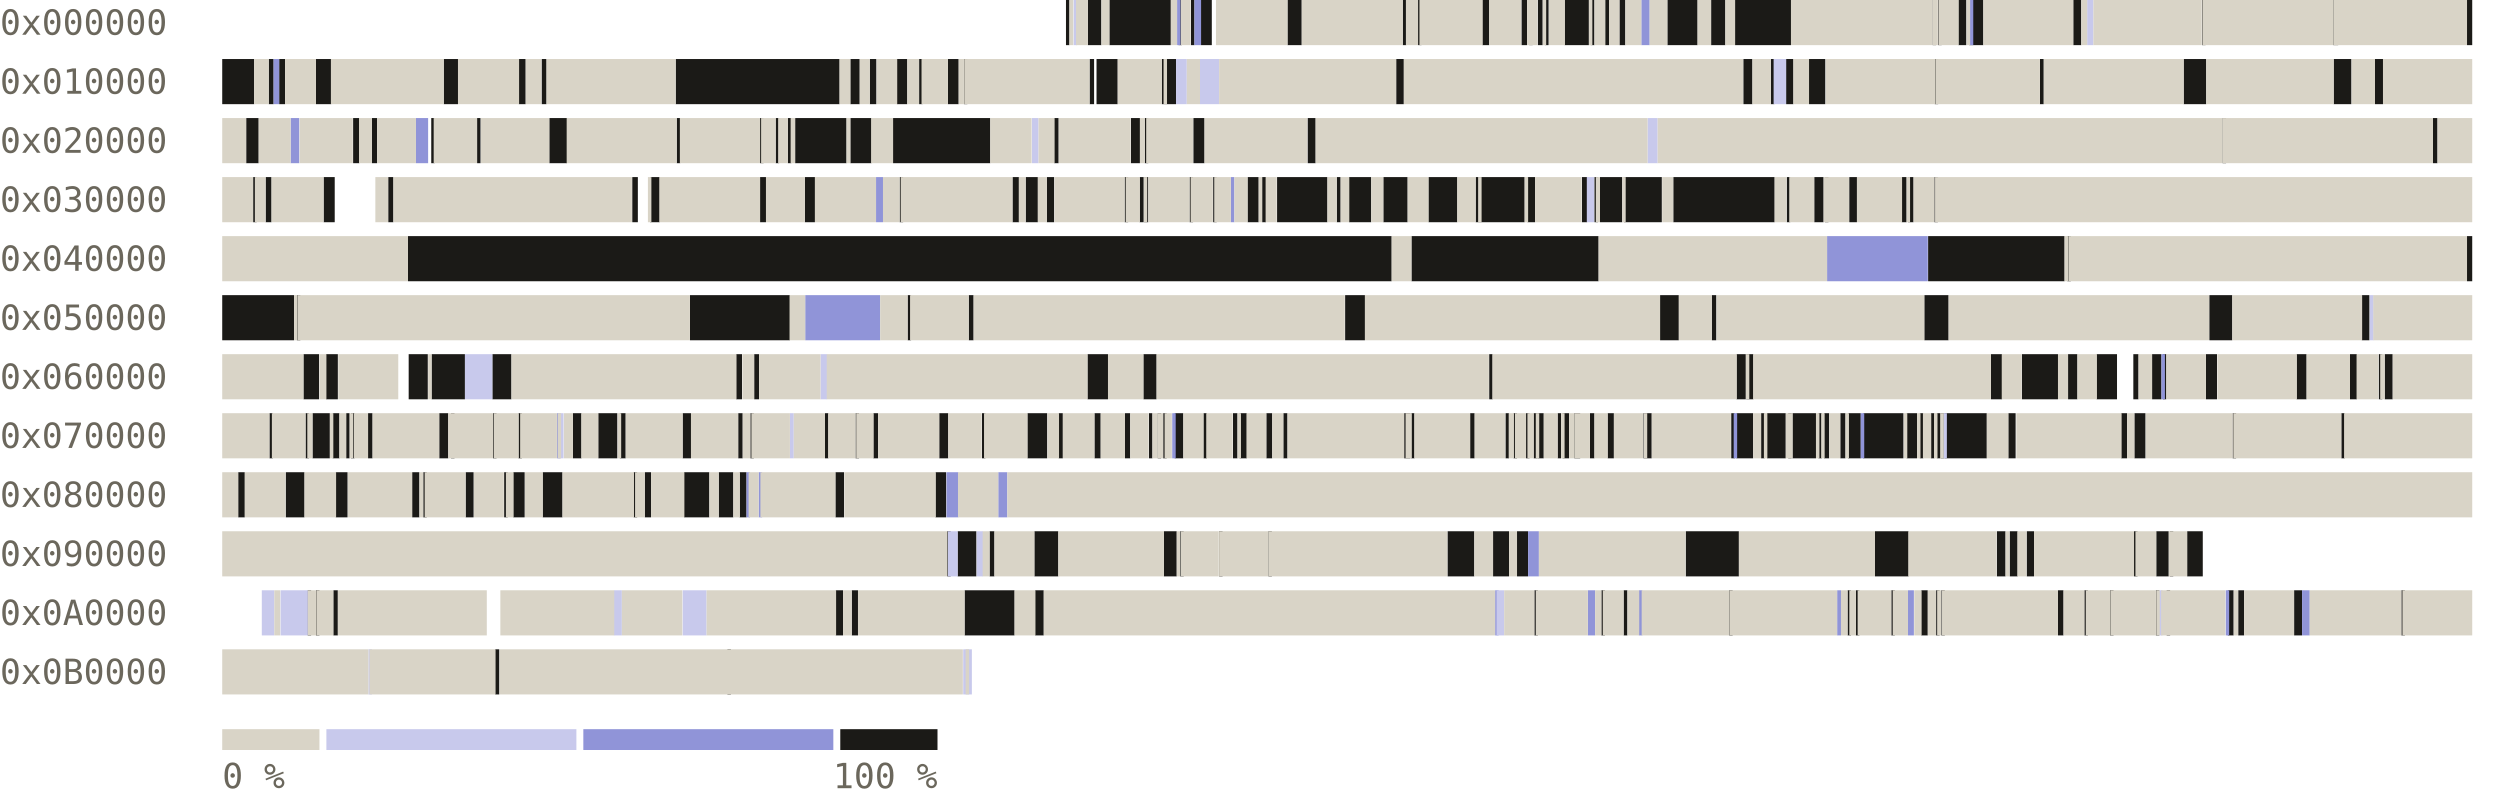
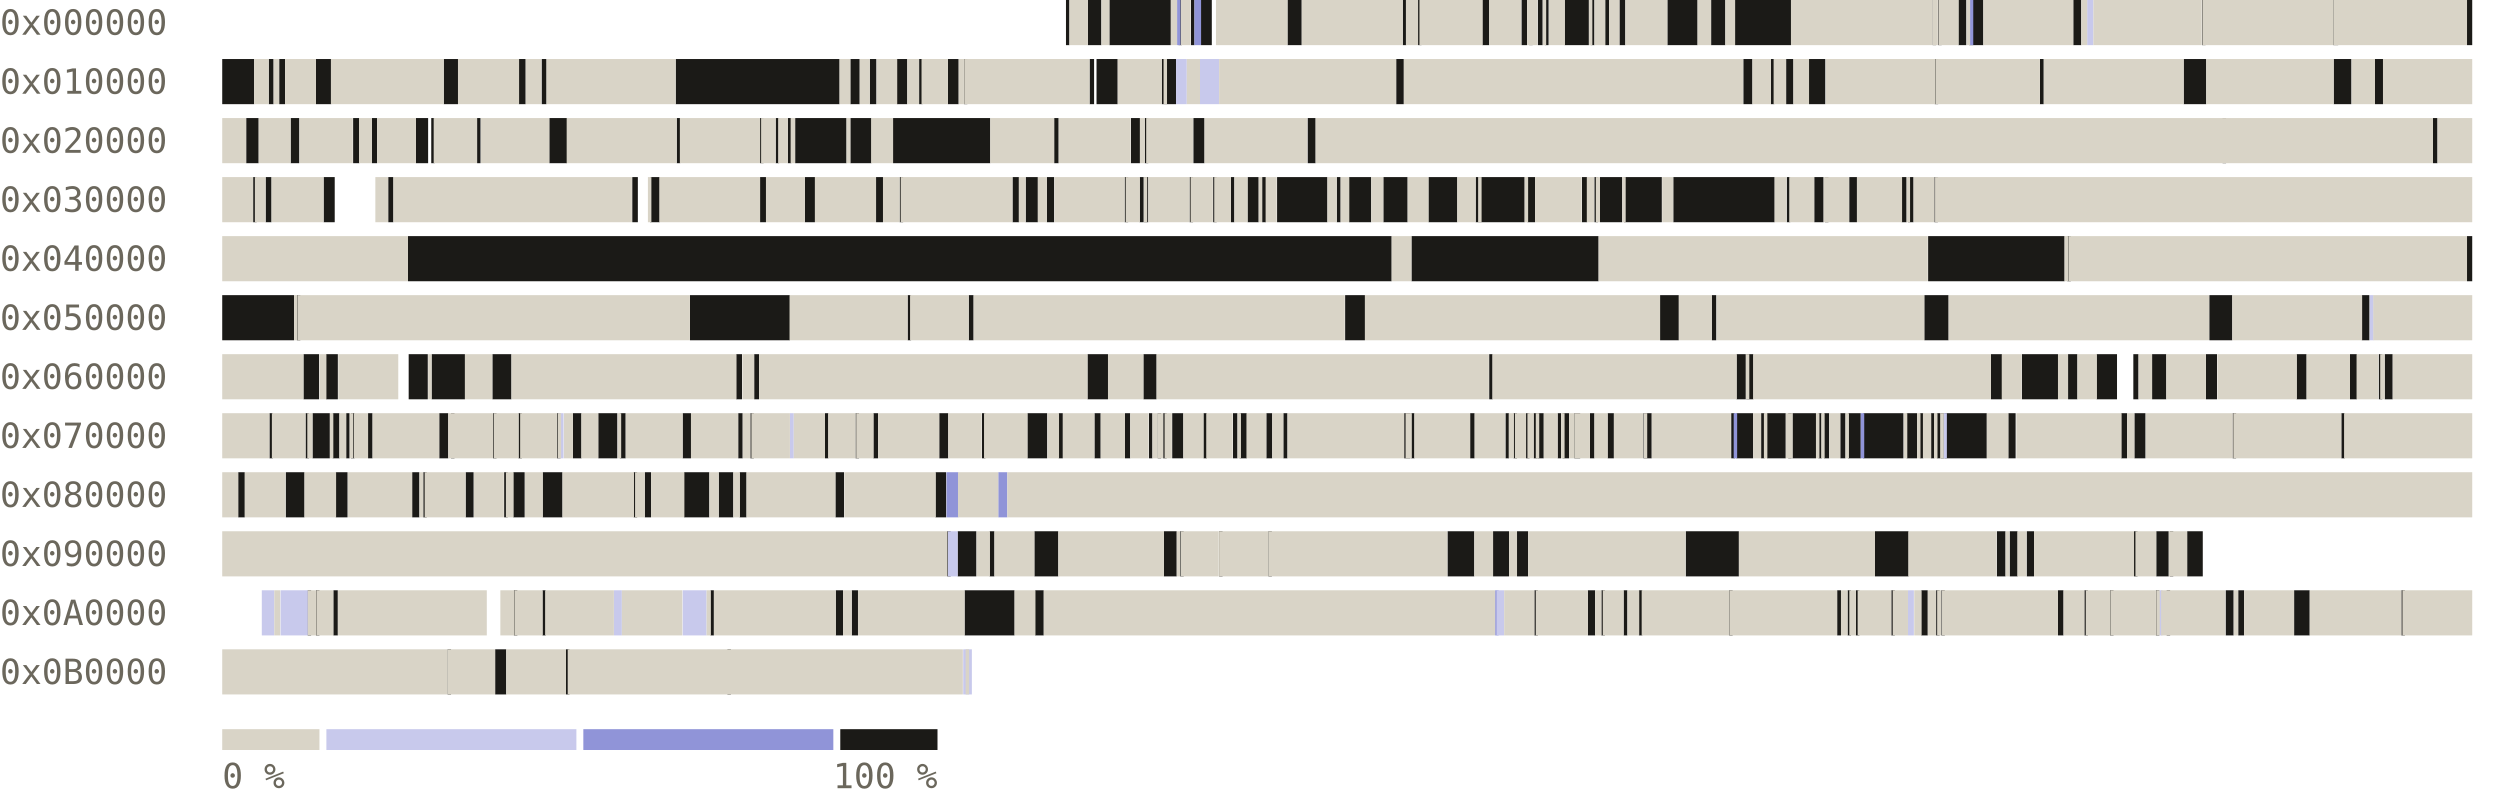
<svg xmlns="http://www.w3.org/2000/svg" viewBox="0 0 720 231" width="720" height="231">
  <style>text{font:10px monospace;fill:#6b675c}.q0{fill:#d9d4c7}.q1{fill:#e3e2f2}.q2{fill:#d6d6ef}.q3{fill:#c8c9ec}.q4{fill:#babce8}.q5{fill:#acafe4}.q6{fill:#9ea2df}.q7{fill:#9094d8}.q8{fill:#8186cf}.q9{fill:#7277c4}.q10{fill:#1b1a17}@media (prefers-color-scheme:dark){text{fill:#a8a293}.q0{fill:#4a463d}.q1{fill:#35375a}.q2{fill:#3c3f66}.q3{fill:#444772}.q4{fill:#4d517f}.q5{fill:#575b8c}.q6{fill:#62669a}.q7{fill:#6e72a8}.q8{fill:#7b7fb6}.q9{fill:#888cc4}.q10{fill:#d6d0bd}}</style>
  <text x="0" y="10">0x000000</text>
  <text x="0" y="27">0x010000</text>
  <text x="0" y="44">0x020000</text>
  <text x="0" y="61">0x030000</text>
  <text x="0" y="78">0x040000</text>
  <text x="0" y="95">0x050000</text>
  <text x="0" y="112">0x060000</text>
  <text x="0" y="129">0x070000</text>
  <text x="0" y="146">0x080000</text>
  <text x="0" y="163">0x090000</text>
  <text x="0" y="180">0x0A0000</text>
  <text x="0" y="197">0x0B0000</text>
-   <path class="q10" d="M307 0h1v13h-1zM313.3 0h3.9v13h-3.9zM319.5 0h17.7v13h-17.7zM339.4 0h1v13h-1zM343 0h1v13h-1zM345.9 0h3.1v13h-3.1zM370.8 0h4.1v13h-4.1zM404 0h1v13h-1zM408.4 0h1v13h-1zM426.9 0h2v13h-2zM438.2 0h1.6v13h-1.6zM440.4 0h1v13h-1zM442.9 0h1.4v13h-1.4zM444.9 0h1.1v13h-1.1zM450.6 0h7v13h-7zM458.1 0h1.1v13h-1.1zM462.3 0h1.1v13h-1.1zM466.4 0h1.7v13h-1.7zM480.2 0h8.7v13h-8.7zM492.8 0h4.1v13h-4.1zM499.7 0h16.1v13h-16.1zM556.6 0h1v13h-1zM558.2 0h1v13h-1zM564 0h2.3v13h-2.3zM567.1 0h1v13h-1zM567.7 0h3.5v13h-3.5zM597.1 0h2.3v13h-2.3zM634.2 0h1v13h-1zM672 0h1v13h-1zM672.4 0h1v13h-1zM710.5 0h1.5v13h-1.5zM64 17h9.2v13h-9.2zM77.4 17h1.4v13h-1.4zM80.4 17h1.7v13h-1.7zM91 17h4.4v13h-4.4zM127.8 17h4.1v13h-4.1zM149.4 17h2v13h-2zM156 17h1.4v13h-1.4zM194.6 17h47.2v13h-47.2zM244.9 17h2.7v13h-2.7zM250.5 17h1.9v13h-1.9zM258.3 17h3v13h-3zM264.7 17h1v13h-1zM273 17h3.1v13h-3.1zM277.6 17h1v13h-1zM313.8 17h1.3v13h-1.3zM315.8 17h6.1v13h-6.1zM334.6 17h1v13h-1zM335.6 17h3.1v13h-3.1zM402.1 17h2.2v13h-2.2zM502.1 17h2.6v13h-2.6zM510 17h1v13h-1zM514.4 17h2.1v13h-2.1zM521 17h4.7v13h-4.7zM557.2 17h1v13h-1zM587.5 17h1.1v13h-1.1zM628.9 17h6.5v13h-6.5zM672.1 17h5.1v13h-5.1zM684 17h2.3v13h-2.3zM70.9 34h3.6v13h-3.6zM101.7 34h1.8v13h-1.8zM107.1 34h1.5v13h-1.5zM124.2 34h1v13h-1zM137.4 34h1v13h-1zM158.2 34h5.1v13h-5.1zM194.9 34h1v13h-1zM218.9 34h1v13h-1zM223.4 34h1v13h-1zM226.9 34h1v13h-1zM229 34h14.8v13h-14.8zM244.9 34h6.1v13h-6.1zM257.2 34h28v13h-28zM303.6 34h1.3v13h-1.3zM325.7 34h2.6v13h-2.6zM329.7 34h1v13h-1zM343.7 34h3.2v13h-3.2zM376.6 34h2.3v13h-2.3zM640.1 34h1v13h-1zM700.7 34h1.3v13h-1.3zM72.9 51h1v13h-1zM76.5 51h1.7v13h-1.7zM93.2 51h3.2v13h-3.2zM111.8 51h1.5v13h-1.5zM182.1 51h1.6v13h-1.6zM187.2 51h2.8v13h-2.8zM218.9 51h1.7v13h-1.7zM231.8 51h2.9v13h-2.9zM259.1 51h1v13h-1zM291.6 51h1.9v13h-1.9zM295.4 51h3.5v13h-3.5zM301.5 51h2.1v13h-2.1zM323.9 51h1v13h-1zM328.2 51h1.2v13h-1.2zM329.5 51h1.2v13h-1.2zM342.6 51h1v13h-1zM349.4 51h1v13h-1zM359.3 51h3.2v13h-3.2zM363.5 51h1.1v13h-1.1zM367.8 51h14.5v13h-14.5zM385 51h1.1v13h-1.1zM388.5 51h6.4v13h-6.4zM398.4 51h7v13h-7zM411.4 51h8.3v13h-8.3zM425 51h1v13h-1zM425.9 51h13.2v13h-13.2zM439.9 51h2.2v13h-2.2zM455.6 51h1.5v13h-1.5zM459.2 51h1v13h-1zM460.8 51h6.4v13h-6.4zM467.7 51h10.9v13h-10.9zM481.9 51h29.2v13h-29.2zM514.6 51h1v13h-1zM522.5 51h2.7v13h-2.7zM525.6 51h1v13h-1zM532.6 51h2.2v13h-2.2zM547.7 51h1.4v13h-1.4zM549.5 51h1.6v13h-1.6zM557.1 51h1v13h-1zM117.5 68h283.3v13h-283.3zM406.5 68h53.9v13h-53.9zM555.3 68h39.3v13h-39.3zM595.4 68h1v13h-1zM710.5 68h1.5v13h-1.5zM64 85h20.7v13h-20.7zM85.5 85h1v13h-1zM198.7 85h28.8v13h-28.8zM261.4 85h1v13h-1zM279 85h1.4v13h-1.4zM387.4 85h5.7v13h-5.7zM478.1 85h5.4v13h-5.4zM493 85h1.3v13h-1.3zM554.2 85h7v13h-7zM636.3 85h6.6v13h-6.6zM680.2 85h2.2v13h-2.2zM87.4 102h4.5v13h-4.5zM93.9 102h3.4v13h-3.4zM117.7 102h5.5v13h-5.5zM124.3 102h9.6v13h-9.6zM141.8 102h5.5v13h-5.5zM212 102h1.7v13h-1.7zM217.2 102h1.4v13h-1.4zM313.2 102h5.9v13h-5.9zM329.3 102h3.8v13h-3.8zM428.9 102h1v13h-1zM500.1 102h2.7v13h-2.7zM502.9 102h2.1v13h-2.1zM573.4 102h3.2v13h-3.2zM582.3 102h10.4v13h-10.4zM595.6 102h2.7v13h-2.7zM603.8 102h5.9v13h-5.9zM614.4 102h1.5v13h-1.5zM619.8 102h2.7v13h-2.7zM622.9 102h1v13h-1zM635.3 102h3.2v13h-3.2zM661.4 102h2.9v13h-2.9zM676.8 102h2v13h-2zM685.1 102h1v13h-1zM686.8 102h2.3v13h-2.3zM77.6 119h1v13h-1zM88 119h1v13h-1zM90 119h5v13h-5zM95.8 119h2v13h-2zM99.7 119h1v13h-1zM101.1 119h1v13h-1zM106 119h1.3v13h-1.3zM126.5 119h2.6v13h-2.6zM129.9 119h1v13h-1zM142 119h1v13h-1zM149.3 119h1v13h-1zM165 119h2.5v13h-2.5zM172.3 119h5.5v13h-5.5zM178.5 119h1.7v13h-1.7zM196.6 119h2.4v13h-2.4zM212.6 119h1.3v13h-1.3zM216.1 119h1v13h-1zM237.6 119h1v13h-1zM246.4 119h1v13h-1zM251.5 119h1.4v13h-1.4zM270.5 119h2.6v13h-2.6zM282.8 119h1v13h-1zM295.9 119h5.7v13h-5.7zM304.9 119h1.2v13h-1.2zM315.2 119h1.8v13h-1.8zM324 119h1.5v13h-1.5zM330.9 119h1v13h-1zM333.4 119h1v13h-1zM335 119h1v13h-1zM338.3 119h2.5v13h-2.5zM346.6 119h1v13h-1zM355.1 119h1.3v13h-1.3zM357 119h2.1v13h-2.1zM364.7 119h1.7v13h-1.7zM369.6 119h1.2v13h-1.2zM404.4 119h1v13h-1zM405.2 119h1v13h-1zM406.4 119h1v13h-1zM423.4 119h1.3v13h-1.3zM433.6 119h1v13h-1zM435.9 119h1v13h-1zM439.5 119h1v13h-1zM441.7 119h1v13h-1zM442.8 119h1.8v13h-1.8zM448.6 119h1v13h-1zM450 119h1.9v13h-1.9zM453.4 119h1v13h-1zM454.1 119h1v13h-1zM457.9 119h1.3v13h-1.3zM463 119h1.8v13h-1.8zM473.3 119h1v13h-1zM473.9 119h1.8v13h-1.8zM498.6 119h1v13h-1zM500.1 119h4.8v13h-4.8zM507.2 119h1v13h-1zM508.9 119h5.4v13h-5.4zM515 119h1v13h-1zM516.2 119h6.8v13h-6.8zM523.7 119h1v13h-1zM525.3 119h1.5v13h-1.5zM530 119h1.5v13h-1.5zM532.2 119h3.7v13h-3.7zM536.6 119h11.6v13h-11.6zM549.1 119h3v13h-3zM552.9 119h1v13h-1zM556.1 119h1v13h-1zM557.8 119h1v13h-1zM558.9 119h1v13h-1zM560 119h12.2v13h-12.2zM578.4 119h2.1v13h-2.1zM610.9 119h1.7v13h-1.7zM614.7 119h3.2v13h-3.2zM643 119h1v13h-1zM674.3 119h1v13h-1zM68.6 136h1.9v13h-1.9zM82.3 136h5.4v13h-5.4zM96.7 136h3.4v13h-3.4zM118.7 136h2.1v13h-2.1zM121.9 136h1v13h-1zM134.1 136h2.3v13h-2.3zM145.2 136h1v13h-1zM147.8 136h3.3v13h-3.3zM156.3 136h5.7v13h-5.7zM182.5 136h1v13h-1zM185.7 136h1.8v13h-1.8zM197 136h7.3v13h-7.3zM207 136h4.2v13h-4.2zM213 136h2v13h-2zM240.6 136h2.5v13h-2.5zM269.4 136h3.1v13h-3.1zM272.8 153h1v13h-1zM275.8 153h5.4v13h-5.4zM285 153h1.4v13h-1.4zM297.9 153h6.9v13h-6.9zM335.2 153h3.7v13h-3.7zM339.9 153h1v13h-1zM351.1 153h1v13h-1zM365.3 153h1v13h-1zM416.9 153h7.7v13h-7.7zM430 153h4.6v13h-4.6zM436.9 153h3.2v13h-3.2zM485.5 153h15.3v13h-15.3zM540 153h9.7v13h-9.7zM575.1 153h2.5v13h-2.5zM578.8 153h2.3v13h-2.3zM583.7 153h2.1v13h-2.1zM614.6 153h1v13h-1zM621 153h3.6v13h-3.6zM624.9 153h1v13h-1zM629.9 153h4.5v13h-4.5zM88.6 170h1v13h-1zM91 170h1v13h-1zM96 170h1.3v13h-1.3zM240.7 170h2.1v13h-2.1zM245.3 170h1.8v13h-1.8zM277.8 170h14.4v13h-14.4zM298.1 170h2.5v13h-2.5zM441.9 170h1v13h-1zM461.2 170h1v13h-1zM467.6 170h1.1v13h-1.1zM498 170h1v13h-1zM532.1 170h1v13h-1zM534.5 170h1v13h-1zM544.7 170h1v13h-1zM553.3 170h1.9v13h-1.9zM557.6 170h1v13h-1zM559.1 170h1v13h-1zM592.7 170h1.6v13h-1.6zM600.3 170h1v13h-1zM607.7 170h1v13h-1zM620.9 170h1v13h-1zM624 170h1v13h-1zM641.6 170h1.7v13h-1.7zM644.6 170h1.7v13h-1.7zM660.7 170h2.3v13h-2.3zM691.6 170h1v13h-1zM142.6 187h1.2v13h-1.2zM209.5 187h1v13h-1z" />
-   <path class="q7" d="M339 0h1v13h-1zM344 0h1.9v13h-1.9zM472.7 0h2.4v13h-2.4zM567.3 0h1v13h-1zM78.8 17h1.6v13h-1.6zM83.7 34h2.5v13h-2.5zM119.8 34h3.5v13h-3.5zM252.3 51h2v13h-2zM354.5 51h1v13h-1zM526.2 68h29v13h-29zM231.9 85h21.6v13h-21.6zM622.5 102h1v13h-1zM160.4 119h1v13h-1zM337.6 119h1v13h-1zM499.3 119h1v13h-1zM535.9 119h1v13h-1zM215 136h1v13h-1zM218.5 136h1v13h-1zM272.6 136h3.4v13h-3.4zM287.5 136h2.6v13h-2.6zM440.1 153h3.1v13h-3.1zM430.6 170h1v13h-1zM457.3 170h2.1v13h-2.1zM472 170h1v13h-1zM529.1 170h1.1v13h-1.1zM549.5 170h1.7v13h-1.7zM641 170h1v13h-1zM663 170h2.2v13h-2.2z" />
-   <path class="q3" d="M309.2 0h1v13h-1zM601.1 0h1.8v13h-1.8zM338.7 17h3.1v13h-3.1zM345.6 17h5.5v13h-5.5zM510.8 17h3.6v13h-3.6zM297.2 34h1.9v13h-1.9zM474.5 34h2.9v13h-2.9zM457 51h2.1v13h-2.1zM682.5 85h1.1v13h-1.1zM133.9 102h7.9v13h-7.9zM236.3 102h1.9v13h-1.9zM160.8 119h1.5v13h-1.5zM227.5 119h1.1v13h-1.1zM559.7 119h1v13h-1zM273 153h2.8v13h-2.8zM281.3 153h1.8v13h-1.8zM75.4 170h3.6v13h-3.6zM80.8 170h7.8v13h-7.8zM176.8 170h2.3v13h-2.3zM196.6 170h6.9v13h-6.9zM431 170h2.2v13h-2.2zM621.8 170h1v13h-1zM106.1 187h1v13h-1zM277.4 187h1v13h-1zM278.2 187h1.7v13h-1.7z" />
-   <path class="q0" d="M308 0h1.1v13h-1.1zM309.9 0h3.4v13h-3.4zM317.2 0h2.3v13h-2.3zM337.2 0h1.8v13h-1.8zM340.1 0h2.8v13h-2.8zM350.2 0h20.6v13h-20.6zM374.9 0h29.1v13h-29.1zM404.9 0h3.5v13h-3.5zM408.8 0h18.2v13h-18.2zM428.9 0h9.2v13h-9.2zM439.8 0h1v13h-1zM440.6 0h2.2v13h-2.2zM444.3 0h1v13h-1zM446.1 0h4.6v13h-4.6zM457.6 0h1v13h-1zM459.2 0h3.1v13h-3.1zM463.4 0h3v13h-3zM468.1 0h4.6v13h-4.6zM475.1 0h5.1v13h-5.1zM488.9 0h3.9v13h-3.9zM496.9 0h2.8v13h-2.8zM515.8 0h40.7v13h-40.7zM556.6 0h1.5v13h-1.5zM558.3 0h5.8v13h-5.8zM566.4 0h1v13h-1zM571.2 0h25.9v13h-25.9zM599.4 0h1.7v13h-1.7zM602.9 0h31.2v13h-31.2zM634.3 0h37.7v13h-37.7zM672.1 0h1v13h-1zM672.6 0h37.9v13h-37.9zM73.2 17h4.2v13h-4.2zM82.1 17h8.9v13h-8.9zM95.3 17h32.5v13h-32.5zM131.9 17h17.6v13h-17.6zM151.4 17h4.5v13h-4.5zM157.4 17h37.2v13h-37.2zM241.8 17h3.1v13h-3.1zM247.6 17h2.9v13h-2.9zM252.5 17h5.9v13h-5.9zM261.3 17h3.4v13h-3.4zM265.4 17h7.6v13h-7.6zM276.1 17h1.5v13h-1.5zM277.7 17h36.1v13h-36.1zM321.9 17h12.7v13h-12.7zM335.1 17h1v13h-1zM341.8 17h3.8v13h-3.8zM351.1 17h51v13h-51zM404.3 17h97.7v13h-97.7zM504.7 17h5.3v13h-5.3zM516.5 17h4.5v13h-4.5zM525.8 17h31.5v13h-31.5zM557.4 17h30.1v13h-30.1zM588.6 17h40.3v13h-40.3zM635.4 17h36.7v13h-36.7zM677.3 17h6.7v13h-6.7zM686.3 17h25.7v13h-25.7zM64 34h6.9v13h-6.9zM74.5 34h9.2v13h-9.2zM86.3 34h15.3v13h-15.3zM103.4 34h3.7v13h-3.7zM108.6 34h11.2v13h-11.2zM124.9 34h12.5v13h-12.5zM138.5 34h19.7v13h-19.7zM163.2 34h31.7v13h-31.7zM195.8 34h23.1v13h-23.1zM219.2 34h4.2v13h-4.2zM224.1 34h2.8v13h-2.8zM227.7 34h1.3v13h-1.3zM243.8 34h1.1v13h-1.1zM250.9 34h6.3v13h-6.3zM285.2 34h11.9v13h-11.9zM299.1 34h4.6v13h-4.6zM304.9 34h20.7v13h-20.7zM328.3 34h1.4v13h-1.4zM330.1 34h13.5v13h-13.5zM346.9 34h29.6v13h-29.6zM378.9 34h95.6v13h-95.6zM477.4 34h162.7v13h-162.7zM640.2 34h60.5v13h-60.5zM702 34h10v13h-10zM64 51h8.9v13h-8.9zM73.4 51h3.1v13h-3.1zM78.2 51h15v13h-15zM108.1 51h3.7v13h-3.7zM113.3 51h68.7v13h-68.7zM186.6 51h1v13h-1zM189.9 51h29v13h-29zM220.6 51h11.2v13h-11.2zM234.7 51h17.6v13h-17.6zM254.3 51h4.8v13h-4.8zM259.4 51h32.2v13h-32.2zM293.4 51h2v13h-2zM298.9 51h2.6v13h-2.6zM303.7 51h20.2v13h-20.2zM324.2 51h4.1v13h-4.1zM329.4 51h1v13h-1zM330.7 51h11.9v13h-11.9zM342.9 51h6.4v13h-6.4zM349.7 51h4.8v13h-4.8zM355.5 51h3.8v13h-3.8zM362.5 51h1v13h-1zM364.5 51h3.2v13h-3.2zM382.3 51h2.7v13h-2.7zM386.1 51h2.5v13h-2.5zM394.9 51h3.5v13h-3.5zM405.4 51h6v13h-6zM419.7 51h5.3v13h-5.3zM425.7 51h1v13h-1zM439.1 51h1v13h-1zM442.1 51h13.4v13h-13.4zM459.6 51h1.2v13h-1.2zM467.2 51h1v13h-1zM478.7 51h3.2v13h-3.2zM511.1 51h3.4v13h-3.4zM515.3 51h7.2v13h-7.2zM525.2 51h1v13h-1zM526.1 51h6.4v13h-6.4zM534.8 51h13v13h-13zM549.1 51h1v13h-1zM551.1 51h6v13h-6zM557.3 51h154.7v13h-154.7zM64 68h53.5v13h-53.5zM400.8 68h5.7v13h-5.7zM460.4 68h65.8v13h-65.8zM594.6 68h1v13h-1zM595.7 68h114.8v13h-114.8zM84.7 85h1v13h-1zM85.8 85h112.9v13h-112.9zM227.4 85h4.5v13h-4.5zM253.5 85h7.9v13h-7.9zM262.1 85h16.9v13h-16.9zM280.4 85h106.9v13h-106.9zM393.1 85h85v13h-85zM483.5 85h9.5v13h-9.5zM494.4 85h59.8v13h-59.8zM561.2 85h75v13h-75zM642.9 85h37.4v13h-37.4zM683.5 85h28.5v13h-28.5zM64 102h23.4v13h-23.4zM92 102h2v13h-2zM97.4 102h17.3v13h-17.3zM123.3 102h1v13h-1zM147.3 102h64.8v13h-64.8zM213.8 102h3.4v13h-3.4zM218.6 102h17.7v13h-17.7zM238.1 102h75.1v13h-75.1zM319.1 102h10.2v13h-10.2zM333.1 102h95.7v13h-95.7zM429.8 102h70.4v13h-70.4zM502.8 102h1v13h-1zM504.9 102h68.5v13h-68.5zM576.5 102h5.7v13h-5.7zM592.7 102h2.9v13h-2.9zM598.3 102h5.6v13h-5.6zM615.9 102h3.9v13h-3.9zM623.9 102h11.4v13h-11.4zM638.6 102h22.9v13h-22.9zM664.3 102h12.5v13h-12.5zM678.7 102h6.3v13h-6.3zM685.5 102h1.3v13h-1.3zM689.1 102h22.9v13h-22.9zM64 119h13.6v13h-13.6zM78.3 119h9.7v13h-9.7zM88.5 119h1.5v13h-1.5zM95 119h1v13h-1zM97.7 119h2v13h-2zM100.7 119h1v13h-1zM101.9 119h4.1v13h-4.1zM107.3 119h19.2v13h-19.2zM129.1 119h1v13h-1zM130.1 119h11.9v13h-11.9zM142.2 119h7.2v13h-7.2zM149.8 119h10.6v13h-10.6zM160.6 119h1v13h-1zM162.4 119h2.6v13h-2.6zM167.4 119h4.9v13h-4.9zM177.9 119h1v13h-1zM180.2 119h16.4v13h-16.4zM199 119h13.6v13h-13.6zM213.9 119h2.2v13h-2.2zM216.4 119h11.1v13h-11.1zM228.6 119h9v13h-9zM238.5 119h7.9v13h-7.9zM246.6 119h5v13h-5zM252.9 119h17.6v13h-17.6zM273.1 119h9.6v13h-9.6zM283.4 119h12.5v13h-12.5zM301.7 119h3.3v13h-3.3zM306.1 119h9.1v13h-9.1zM317 119h7v13h-7zM325.5 119h5.3v13h-5.3zM331.9 119h1.5v13h-1.5zM333.5 119h1.5v13h-1.5zM335.4 119h2.1v13h-2.1zM340.8 119h5.8v13h-5.8zM347.4 119h7.6v13h-7.6zM356.4 119h1v13h-1zM359 119h5.7v13h-5.7zM366.4 119h3.2v13h-3.2zM370.8 119h33.6v13h-33.6zM404.8 119h1v13h-1zM405.6 119h1v13h-1zM407.3 119h16.1v13h-16.1zM424.7 119h8.8v13h-8.8zM434.5 119h1.5v13h-1.5zM436.3 119h3.2v13h-3.2zM439.9 119h1.8v13h-1.8zM442.3 119h1v13h-1zM444.6 119h4v13h-4zM449.6 119h1v13h-1zM451.9 119h1.5v13h-1.5zM453.5 119h1v13h-1zM454.3 119h3.6v13h-3.6zM459.2 119h3.8v13h-3.8zM464.8 119h8.4v13h-8.4zM473.4 119h1v13h-1zM475.7 119h22.8v13h-22.8zM504.9 119h2.3v13h-2.3zM508 119h1v13h-1zM514.3 119h1v13h-1zM515.3 119h1v13h-1zM523 119h1v13h-1zM524.5 119h1v13h-1zM526.8 119h3.2v13h-3.2zM531.5 119h1v13h-1zM548.3 119h1v13h-1zM552.1 119h1v13h-1zM553.8 119h2.4v13h-2.4zM557 119h1v13h-1zM558.8 119h1v13h-1zM572.2 119h6.2v13h-6.2zM580.7 119h30.3v13h-30.3zM612.6 119h2.1v13h-2.1zM618 119h25v13h-25zM643.2 119h31.1v13h-31.1zM675.1 119h36.9v13h-36.9zM64 136h4.6v13h-4.6zM70.5 136h11.7v13h-11.7zM87.7 136h9.1v13h-9.1zM100.2 136h18.5v13h-18.5zM120.8 136h1.1v13h-1.1zM122.3 136h11.8v13h-11.8zM136.5 136h8.6v13h-8.6zM145.7 136h2.2v13h-2.2zM151.2 136h5.1v13h-5.1zM162 136h20.6v13h-20.6zM182.9 136h2.8v13h-2.8zM187.5 136h9.6v13h-9.6zM204.3 136h2.7v13h-2.7zM211.2 136h1.9v13h-1.9zM215.6 136h2.9v13h-2.9zM219 136h21.6v13h-21.6zM243.2 136h26.3v13h-26.3zM275.9 136h11.6v13h-11.6zM290.1 136h421.9v13h-421.9zM64 153h208.8v13h-208.8zM283 153h2v13h-2zM286.4 153h11.5v13h-11.5zM304.8 153h30.4v13h-30.4zM338.9 153h1v13h-1zM340.1 153h10.9v13h-10.9zM351.1 153h14.1v13h-14.1zM365.3 153h51.5v13h-51.5zM424.6 153h5.4v13h-5.4zM434.6 153h2.3v13h-2.3zM443.2 153h42.2v13h-42.2zM500.8 153h39.2v13h-39.2zM549.6 153h25.4v13h-25.4zM577.6 153h1.1v13h-1.1zM581 153h2.6v13h-2.6zM585.8 153h28.8v13h-28.8zM615 153h6v13h-6zM624.6 153h1v13h-1zM625.5 153h4.4v13h-4.4zM79 170h1.7v13h-1.7zM88.7 170h2.3v13h-2.3zM91.1 170h4.9v13h-4.9zM97.3 170h42.9v13h-42.9zM144.1 170h32.8v13h-32.8zM179.1 170h17.4v13h-17.4zM203.5 170h37.3v13h-37.3zM242.8 170h2.5v13h-2.5zM247.1 170h30.7v13h-30.7zM292.2 170h6v13h-6zM300.6 170h130v13h-130zM433.2 170h8.7v13h-8.7zM442.3 170h15v13h-15zM459.4 170h1.8v13h-1.8zM461.6 170h6v13h-6zM468.7 170h3.4v13h-3.4zM472.8 170h25.2v13h-25.2zM498.1 170h31v13h-31zM530.2 170h1.9v13h-1.9zM532.6 170h1.9v13h-1.9zM535 170h9.7v13h-9.7zM545.1 170h4.4v13h-4.4zM551.3 170h2.1v13h-2.1zM555.2 170h2.4v13h-2.4zM557.9 170h1.2v13h-1.2zM559.3 170h33.4v13h-33.4zM594.3 170h6v13h-6zM600.7 170h7.1v13h-7.1zM607.9 170h13v13h-13zM621 170h1v13h-1zM622.4 170h1.7v13h-1.7zM624.1 170h16.8v13h-16.8zM643.3 170h1.3v13h-1.3zM646.3 170h14.4v13h-14.4zM665.2 170h26.4v13h-26.4zM691.9 170h20.1v13h-20.1zM64 187h42.1v13h-42.1zM106.4 187h36.3v13h-36.3zM143.9 187h65.6v13h-65.6zM209.5 187h67.8v13h-67.8zM278.1 187h1v13h-1z" />
+   <path class="q10" d="M307 0h1v13h-1zM313.3 0h3.9v13h-3.9zM319.5 0h17.7v13h-17.7zM339.4 0h1v13h-1zM343 0h1v13h-1zM345.9 0h3.1v13h-3.1zM370.8 0h4.1v13h-4.1zM404 0h1v13h-1zM408.4 0h1v13h-1zM426.9 0h2v13h-2zM438.2 0h1.6v13h-1.6zM440.4 0h1v13h-1zM442.9 0h1.4v13h-1.4zM444.9 0h1.1v13h-1.1zM450.6 0h7v13h-7zM458.1 0h1.1v13h-1.1zM462.3 0h1.1v13h-1.1zM466.4 0h1.7v13h-1.7zM480.2 0h8.7v13h-8.7zM492.8 0h4.1v13h-4.1zM499.7 0h16.1v13h-16.1zM556.6 0h1v13h-1zM558.2 0h1v13h-1zM564 0h2.3v13h-2.3zM567.1 0h1v13h-1zM567.7 0h3.5v13h-3.5zM597.1 0h2.3v13h-2.3zM634.2 0h1v13h-1zM672 0h1v13h-1zM672.4 0h1v13h-1zM710.5 0h1.5v13h-1.5zM64 17h9.2v13h-9.2zM77.4 17h1.4v13h-1.4zM80.4 17h1.7v13h-1.7zM91 17h4.4v13h-4.4zM127.8 17h4.1v13h-4.1zM149.4 17h2v13h-2zM156 17h1.4v13h-1.4zM194.6 17h47.2v13h-47.2zM244.9 17h2.7v13h-2.7zM250.5 17h1.9v13h-1.9zM258.3 17h3v13h-3zM264.7 17h1v13h-1zM273 17h3.1v13h-3.1zM277.6 17h1v13h-1zM313.8 17h1.3v13h-1.3zM315.8 17h6.1v13h-6.1zM334.6 17h1v13h-1zM335.6 17h3.1v13h-3.1zM402.1 17h2.2v13h-2.2zM502.1 17h2.6v13h-2.6zM510 17h1v13h-1zM514.4 17h2.1v13h-2.1zM521 17h4.7v13h-4.7zM557.2 17h1v13h-1zM587.5 17h1.1v13h-1.1zM628.9 17h6.5v13h-6.5zM672.1 17h5.1v13h-5.1zM684 17h2.3v13h-2.3zM70.9 34h3.6v13h-3.6zM83.7 34h2.5v13h-2.5zM101.7 34h1.8v13h-1.8zM107.1 34h1.5v13h-1.5zM119.8 34h3.5v13h-3.5zM124.2 34h1v13h-1zM137.4 34h1v13h-1zM158.2 34h5.1v13h-5.1zM194.9 34h1v13h-1zM218.9 34h1v13h-1zM223.4 34h1v13h-1zM226.9 34h1v13h-1zM229 34h14.8v13h-14.8zM244.9 34h6.1v13h-6.1zM257.2 34h28v13h-28zM303.6 34h1.3v13h-1.3zM325.7 34h2.6v13h-2.6zM329.7 34h1v13h-1zM343.7 34h3.2v13h-3.2zM376.6 34h2.3v13h-2.3zM640.1 34h1v13h-1zM700.7 34h1.3v13h-1.3zM72.9 51h1v13h-1zM76.5 51h1.7v13h-1.7zM93.2 51h3.2v13h-3.2zM111.8 51h1.5v13h-1.5zM182.1 51h1.6v13h-1.6zM187.2 51h2.8v13h-2.8zM218.9 51h1.7v13h-1.7zM231.8 51h2.9v13h-2.9zM252.3 51h2v13h-2zM259.1 51h1v13h-1zM291.6 51h1.9v13h-1.9zM295.4 51h3.5v13h-3.5zM301.5 51h2.1v13h-2.1zM323.9 51h1v13h-1zM328.2 51h1.2v13h-1.2zM329.5 51h1.2v13h-1.2zM342.6 51h1v13h-1zM349.4 51h1v13h-1zM354.5 51h1v13h-1zM359.3 51h3.2v13h-3.2zM363.5 51h1.1v13h-1.1zM367.8 51h14.5v13h-14.5zM385 51h1.1v13h-1.1zM388.5 51h6.4v13h-6.4zM398.4 51h7v13h-7zM411.4 51h8.3v13h-8.3zM425 51h1v13h-1zM425.9 51h13.2v13h-13.2zM439.9 51h2.2v13h-2.2zM455.6 51h1.5v13h-1.5zM459.2 51h1v13h-1zM460.8 51h6.4v13h-6.4zM467.7 51h10.9v13h-10.9zM481.9 51h29.2v13h-29.2zM514.6 51h1v13h-1zM522.5 51h2.7v13h-2.7zM525.6 51h1v13h-1zM532.6 51h2.2v13h-2.2zM547.7 51h1.4v13h-1.4zM549.5 51h1.6v13h-1.6zM557.1 51h1v13h-1zM117.5 68h283.3v13h-283.3zM406.5 68h53.9v13h-53.9zM555.3 68h39.3v13h-39.3zM595.4 68h1v13h-1zM710.5 68h1.5v13h-1.5zM64 85h20.7v13h-20.7zM85.5 85h1v13h-1zM198.7 85h28.8v13h-28.8zM261.4 85h1v13h-1zM279 85h1.4v13h-1.4zM387.4 85h5.7v13h-5.7zM478.1 85h5.4v13h-5.4zM493 85h1.3v13h-1.3zM554.2 85h7v13h-7zM636.3 85h6.6v13h-6.6zM680.2 85h2.2v13h-2.2zM87.4 102h4.5v13h-4.5zM93.9 102h3.4v13h-3.4zM117.7 102h5.5v13h-5.5zM124.3 102h9.6v13h-9.6zM141.8 102h5.5v13h-5.5zM212 102h1.7v13h-1.7zM217.2 102h1.4v13h-1.4zM313.2 102h5.9v13h-5.9zM329.3 102h3.8v13h-3.8zM428.9 102h1v13h-1zM500.1 102h2.7v13h-2.7zM502.9 102h2.1v13h-2.1zM573.4 102h3.2v13h-3.2zM582.3 102h10.4v13h-10.4zM595.6 102h2.7v13h-2.7zM603.8 102h5.9v13h-5.9zM614.4 102h1.5v13h-1.5zM619.8 102h4.1v13h-4.1zM635.3 102h3.2v13h-3.2zM661.4 102h2.9v13h-2.9zM676.8 102h2v13h-2zM685.1 102h1v13h-1zM686.8 102h2.3v13h-2.3zM77.6 119h1v13h-1zM88 119h1v13h-1zM90 119h5v13h-5zM95.8 119h2v13h-2zM99.7 119h1v13h-1zM101.1 119h1v13h-1zM106 119h1.3v13h-1.3zM126.5 119h2.6v13h-2.6zM129.9 119h1v13h-1zM142 119h1v13h-1zM149.3 119h1v13h-1zM160.4 119h1v13h-1zM165 119h2.5v13h-2.5zM172.3 119h5.5v13h-5.5zM178.5 119h1.7v13h-1.7zM196.6 119h2.4v13h-2.4zM212.6 119h1.3v13h-1.3zM216.1 119h1v13h-1zM237.6 119h1v13h-1zM246.4 119h1v13h-1zM251.5 119h1.4v13h-1.4zM270.5 119h2.6v13h-2.6zM282.8 119h1v13h-1zM295.9 119h5.7v13h-5.7zM304.9 119h1.2v13h-1.2zM315.2 119h1.8v13h-1.8zM324 119h1.5v13h-1.5zM330.9 119h1v13h-1zM333.4 119h1v13h-1zM335 119h1v13h-1zM337.6 119h3.2v13h-3.2zM346.6 119h1v13h-1zM355.1 119h1.3v13h-1.3zM357 119h2.1v13h-2.1zM364.7 119h1.7v13h-1.7zM369.6 119h1.2v13h-1.2zM404.4 119h1v13h-1zM405.2 119h1v13h-1zM406.4 119h1v13h-1zM423.4 119h1.3v13h-1.3zM433.6 119h1v13h-1zM435.9 119h1v13h-1zM439.5 119h1v13h-1zM441.7 119h1v13h-1zM442.8 119h1.8v13h-1.8zM448.6 119h1v13h-1zM450 119h1.9v13h-1.9zM453.4 119h1v13h-1zM454.1 119h1v13h-1zM457.9 119h1.3v13h-1.3zM463 119h1.8v13h-1.8zM473.3 119h1v13h-1zM473.9 119h1.8v13h-1.8zM498.6 119h1v13h-1zM500.1 119h4.8v13h-4.8zM507.2 119h1v13h-1zM508.9 119h5.4v13h-5.4zM515 119h1v13h-1zM516.2 119h6.8v13h-6.8zM523.7 119h1v13h-1zM525.3 119h1.5v13h-1.5zM530 119h1.5v13h-1.5zM532.2 119h3.7v13h-3.7zM536.6 119h11.6v13h-11.6zM549.1 119h3v13h-3zM552.9 119h1v13h-1zM556.1 119h1v13h-1zM557.8 119h1v13h-1zM558.9 119h1v13h-1zM560 119h12.2v13h-12.2zM578.4 119h2.1v13h-2.1zM610.9 119h1.7v13h-1.7zM614.7 119h3.2v13h-3.2zM643 119h1v13h-1zM674.3 119h1v13h-1zM68.6 136h1.9v13h-1.9zM82.3 136h5.4v13h-5.4zM96.7 136h3.4v13h-3.4zM118.7 136h2.1v13h-2.1zM121.9 136h1v13h-1zM134.1 136h2.3v13h-2.3zM145.2 136h1v13h-1zM147.8 136h3.3v13h-3.3zM156.3 136h5.7v13h-5.7zM182.5 136h1v13h-1zM185.7 136h1.8v13h-1.8zM197 136h7.3v13h-7.3zM207 136h4.2v13h-4.2zM213 136h2v13h-2zM240.6 136h2.5v13h-2.5zM269.4 136h3.1v13h-3.1zM272.8 153h1v13h-1zM275.8 153h5.4v13h-5.4zM285 153h1.4v13h-1.4zM297.9 153h6.9v13h-6.9zM335.2 153h3.7v13h-3.7zM339.9 153h1v13h-1zM351.1 153h1v13h-1zM365.3 153h1v13h-1zM416.9 153h7.7v13h-7.7zM430 153h4.6v13h-4.6zM436.9 153h3.2v13h-3.2zM485.5 153h15.3v13h-15.3zM540 153h9.7v13h-9.7zM575.1 153h2.5v13h-2.5zM578.8 153h2.3v13h-2.3zM583.7 153h2.1v13h-2.1zM614.6 153h1v13h-1zM621 153h3.6v13h-3.6zM624.9 153h1v13h-1zM629.9 153h4.5v13h-4.5zM88.6 170h1v13h-1zM91 170h1v13h-1zM96 170h1.3v13h-1.3zM148 170h1v13h-1zM156.2 170h1v13h-1zM204.6 170h1v13h-1zM240.7 170h2.1v13h-2.1zM245.3 170h1.8v13h-1.8zM277.8 170h14.4v13h-14.4zM298.1 170h2.5v13h-2.5zM441.9 170h1v13h-1zM457.3 170h2.1v13h-2.1zM461.2 170h1v13h-1zM467.6 170h1.1v13h-1.1zM472 170h1v13h-1zM498 170h1v13h-1zM529.1 170h1.1v13h-1.1zM532.1 170h1v13h-1zM534.5 170h1v13h-1zM544.7 170h1v13h-1zM553.3 170h1.9v13h-1.9zM557.6 170h1v13h-1zM559.1 170h1v13h-1zM592.7 170h1.6v13h-1.6zM600.3 170h1v13h-1zM607.7 170h1v13h-1zM620.9 170h1v13h-1zM624 170h1v13h-1zM641 170h2.3v13h-2.3zM644.6 170h1.7v13h-1.7zM660.7 170h4.5v13h-4.5zM691.6 170h1v13h-1zM128.9 187h1v13h-1zM142.6 187h3.2v13h-3.2zM163 187h1v13h-1zM209.5 187h1v13h-1z" />
+   <path class="q7" d="M339 0h1v13h-1zM344 0h1.9v13h-1.9zM567.3 0h1v13h-1zM499.3 119h1v13h-1zM535.9 119h1v13h-1zM272.6 136h3.4v13h-3.4zM287.5 136h2.6v13h-2.6zM430.6 170h1v13h-1z" />
+   <path class="q3" d="M601.1 0h1.8v13h-1.8zM338.7 17h3.1v13h-3.1zM345.6 17h5.5v13h-5.5zM682.5 85h1.1v13h-1.1zM160.8 119h1.5v13h-1.5zM227.5 119h1.1v13h-1.1zM559.7 119h1v13h-1zM273 153h2.8v13h-2.8zM75.4 170h3.6v13h-3.6zM80.8 170h7.8v13h-7.8zM176.8 170h2.3v13h-2.3zM196.6 170h6.9v13h-6.9zM431 170h2.2v13h-2.2zM549.5 170h1.7v13h-1.7zM621.8 170h1v13h-1zM277.4 187h1v13h-1zM278.2 187h1.7v13h-1.7z" />
+   <path class="q0" d="M308 0h5.3v13h-5.3zM317.2 0h2.3v13h-2.3zM337.2 0h1.8v13h-1.8zM340.1 0h2.8v13h-2.8zM350.2 0h20.6v13h-20.6zM374.9 0h29.1v13h-29.1zM404.9 0h3.5v13h-3.5zM408.8 0h18.2v13h-18.2zM428.9 0h9.2v13h-9.2zM439.8 0h1v13h-1zM440.6 0h2.2v13h-2.2zM444.3 0h1v13h-1zM446.1 0h4.6v13h-4.6zM457.6 0h1v13h-1zM459.2 0h3.1v13h-3.1zM463.4 0h3v13h-3zM468.1 0h12.1v13h-12.1zM488.9 0h3.9v13h-3.9zM496.9 0h2.8v13h-2.8zM515.8 0h40.7v13h-40.7zM556.6 0h1.5v13h-1.5zM558.3 0h5.8v13h-5.8zM566.4 0h1v13h-1zM571.2 0h25.9v13h-25.9zM599.4 0h1.7v13h-1.7zM602.9 0h31.2v13h-31.2zM634.3 0h37.7v13h-37.7zM672.1 0h1v13h-1zM672.6 0h37.9v13h-37.9zM73.2 17h4.2v13h-4.2zM78.8 17h1.6v13h-1.6zM82.1 17h8.9v13h-8.9zM95.3 17h32.5v13h-32.5zM131.9 17h17.6v13h-17.6zM151.4 17h4.5v13h-4.5zM157.4 17h37.2v13h-37.2zM241.8 17h3.1v13h-3.1zM247.6 17h2.9v13h-2.9zM252.5 17h5.9v13h-5.9zM261.3 17h3.4v13h-3.4zM265.4 17h7.6v13h-7.6zM276.1 17h1.5v13h-1.5zM277.7 17h36.1v13h-36.1zM321.9 17h12.7v13h-12.7zM335.1 17h1v13h-1zM341.8 17h3.8v13h-3.8zM351.1 17h51v13h-51zM404.3 17h97.7v13h-97.7zM504.7 17h5.3v13h-5.3zM510.8 17h3.6v13h-3.6zM516.5 17h4.5v13h-4.5zM525.8 17h31.5v13h-31.5zM557.4 17h30.1v13h-30.1zM588.6 17h40.3v13h-40.3zM635.4 17h36.7v13h-36.7zM677.3 17h6.7v13h-6.7zM686.3 17h25.7v13h-25.7zM64 34h6.9v13h-6.9zM74.5 34h9.2v13h-9.2zM86.3 34h15.3v13h-15.3zM103.4 34h3.7v13h-3.7zM108.6 34h11.2v13h-11.2zM124.9 34h12.5v13h-12.5zM138.5 34h19.7v13h-19.7zM163.2 34h31.7v13h-31.7zM195.8 34h23.1v13h-23.1zM219.2 34h4.2v13h-4.2zM224.1 34h2.8v13h-2.8zM227.7 34h1.3v13h-1.3zM243.8 34h1.1v13h-1.1zM250.9 34h6.3v13h-6.3zM285.2 34h18.4v13h-18.4zM304.9 34h20.7v13h-20.7zM328.3 34h1.4v13h-1.4zM330.1 34h13.5v13h-13.5zM346.9 34h29.6v13h-29.6zM378.9 34h261.3v13h-261.3zM640.2 34h60.5v13h-60.5zM702 34h10v13h-10zM64 51h8.9v13h-8.9zM73.4 51h3.1v13h-3.1zM78.2 51h15v13h-15zM108.1 51h3.7v13h-3.7zM113.3 51h68.7v13h-68.7zM186.6 51h1v13h-1zM189.9 51h29v13h-29zM220.6 51h11.2v13h-11.2zM234.7 51h17.6v13h-17.6zM254.3 51h4.8v13h-4.8zM259.4 51h32.2v13h-32.2zM293.4 51h2v13h-2zM298.9 51h2.6v13h-2.6zM303.7 51h20.2v13h-20.2zM324.2 51h4.1v13h-4.1zM329.4 51h1v13h-1zM330.7 51h11.9v13h-11.9zM342.9 51h6.4v13h-6.4zM349.7 51h4.8v13h-4.8zM355.5 51h3.8v13h-3.8zM362.5 51h1v13h-1zM364.5 51h3.2v13h-3.2zM382.3 51h2.7v13h-2.7zM386.1 51h2.5v13h-2.5zM394.9 51h3.5v13h-3.5zM405.4 51h6v13h-6zM419.7 51h5.3v13h-5.3zM425.7 51h1v13h-1zM439.1 51h1v13h-1zM442.1 51h13.4v13h-13.4zM457 51h2.1v13h-2.1zM459.6 51h1.2v13h-1.2zM467.2 51h1v13h-1zM478.7 51h3.2v13h-3.2zM511.1 51h3.4v13h-3.4zM515.3 51h7.2v13h-7.2zM525.2 51h1v13h-1zM526.1 51h6.4v13h-6.4zM534.8 51h13v13h-13zM549.1 51h1v13h-1zM551.1 51h6v13h-6zM557.3 51h154.7v13h-154.7zM64 68h53.5v13h-53.5zM400.8 68h5.7v13h-5.7zM460.4 68h94.8v13h-94.8zM594.6 68h1v13h-1zM595.7 68h114.8v13h-114.8zM84.7 85h1v13h-1zM85.8 85h112.9v13h-112.9zM227.4 85h34v13h-34zM262.1 85h16.9v13h-16.9zM280.4 85h106.9v13h-106.9zM393.1 85h85v13h-85zM483.5 85h9.5v13h-9.5zM494.4 85h59.8v13h-59.8zM561.2 85h75v13h-75zM642.9 85h37.4v13h-37.4zM683.5 85h28.5v13h-28.5zM64 102h23.4v13h-23.4zM92 102h2v13h-2zM97.4 102h17.3v13h-17.3zM123.3 102h1v13h-1zM133.9 102h7.9v13h-7.9zM147.3 102h64.8v13h-64.8zM213.8 102h3.4v13h-3.4zM218.6 102h94.6v13h-94.6zM319.1 102h10.2v13h-10.2zM333.1 102h95.7v13h-95.7zM429.8 102h70.4v13h-70.4zM502.8 102h1v13h-1zM504.9 102h68.5v13h-68.5zM576.5 102h5.7v13h-5.7zM592.7 102h2.9v13h-2.9zM598.3 102h5.6v13h-5.6zM615.9 102h3.9v13h-3.9zM623.9 102h11.4v13h-11.4zM638.6 102h22.9v13h-22.9zM664.3 102h12.5v13h-12.5zM678.7 102h6.3v13h-6.3zM685.5 102h1.3v13h-1.3zM689.1 102h22.9v13h-22.9zM64 119h13.6v13h-13.6zM78.3 119h9.7v13h-9.7zM88.5 119h1.5v13h-1.5zM95 119h1v13h-1zM97.7 119h2v13h-2zM100.7 119h1v13h-1zM101.9 119h4.1v13h-4.1zM107.3 119h19.2v13h-19.2zM129.1 119h1v13h-1zM130.1 119h11.9v13h-11.9zM142.2 119h7.2v13h-7.2zM149.8 119h10.6v13h-10.6zM160.6 119h1v13h-1zM162.4 119h2.6v13h-2.6zM167.4 119h4.9v13h-4.9zM177.9 119h1v13h-1zM180.2 119h16.4v13h-16.4zM199 119h13.6v13h-13.6zM213.9 119h2.2v13h-2.2zM216.4 119h11.1v13h-11.1zM228.6 119h9v13h-9zM238.5 119h7.9v13h-7.9zM246.6 119h5v13h-5zM252.9 119h17.6v13h-17.6zM273.1 119h9.6v13h-9.6zM283.4 119h12.5v13h-12.5zM301.7 119h3.3v13h-3.3zM306.1 119h9.1v13h-9.1zM317 119h7v13h-7zM325.5 119h5.3v13h-5.3zM331.9 119h1.5v13h-1.5zM333.5 119h1.5v13h-1.5zM335.4 119h2.1v13h-2.1zM340.8 119h5.8v13h-5.8zM347.4 119h7.6v13h-7.6zM356.4 119h1v13h-1zM359 119h5.7v13h-5.7zM366.4 119h3.2v13h-3.2zM370.8 119h33.6v13h-33.6zM404.8 119h1v13h-1zM405.6 119h1v13h-1zM407.3 119h16.1v13h-16.1zM424.7 119h8.8v13h-8.8zM434.5 119h1.5v13h-1.5zM436.3 119h3.2v13h-3.2zM439.9 119h1.8v13h-1.8zM442.3 119h1v13h-1zM444.6 119h4v13h-4zM449.6 119h1v13h-1zM451.9 119h1.5v13h-1.5zM453.5 119h1v13h-1zM454.3 119h3.6v13h-3.6zM459.2 119h3.8v13h-3.8zM464.8 119h8.4v13h-8.4zM473.4 119h1v13h-1zM475.7 119h22.8v13h-22.8zM504.9 119h2.3v13h-2.3zM508 119h1v13h-1zM514.3 119h1v13h-1zM515.3 119h1v13h-1zM523 119h1v13h-1zM524.5 119h1v13h-1zM526.8 119h3.2v13h-3.2zM531.5 119h1v13h-1zM548.3 119h1v13h-1zM552.1 119h1v13h-1zM553.8 119h2.4v13h-2.4zM557 119h1v13h-1zM558.8 119h1v13h-1zM572.2 119h6.2v13h-6.2zM580.7 119h30.3v13h-30.3zM612.6 119h2.1v13h-2.1zM618 119h25v13h-25zM643.2 119h31.1v13h-31.1zM675.1 119h36.9v13h-36.9zM64 136h4.6v13h-4.6zM70.5 136h11.7v13h-11.7zM87.7 136h9.1v13h-9.1zM100.2 136h18.5v13h-18.5zM120.8 136h1.1v13h-1.1zM122.3 136h11.8v13h-11.8zM136.5 136h8.6v13h-8.6zM145.7 136h2.2v13h-2.2zM151.2 136h5.1v13h-5.1zM162 136h20.6v13h-20.6zM182.9 136h2.8v13h-2.8zM187.5 136h9.6v13h-9.6zM204.3 136h2.7v13h-2.7zM211.2 136h1.9v13h-1.9zM215 136h25.6v13h-25.6zM243.2 136h26.3v13h-26.3zM275.9 136h11.6v13h-11.6zM290.1 136h421.9v13h-421.9zM64 153h208.8v13h-208.8zM281.3 153h3.8v13h-3.8zM286.4 153h11.5v13h-11.5zM304.8 153h30.4v13h-30.4zM338.9 153h1v13h-1zM340.1 153h10.9v13h-10.9zM351.1 153h14.1v13h-14.1zM365.3 153h51.5v13h-51.5zM424.6 153h5.4v13h-5.4zM434.6 153h2.3v13h-2.3zM440.1 153h45.3v13h-45.3zM500.8 153h39.2v13h-39.2zM549.6 153h25.4v13h-25.4zM577.6 153h1.1v13h-1.1zM581 153h2.6v13h-2.6zM585.8 153h28.8v13h-28.8zM615 153h6v13h-6zM624.6 153h1v13h-1zM625.5 153h4.4v13h-4.4zM79 170h1.7v13h-1.7zM88.7 170h2.3v13h-2.3zM91.1 170h4.9v13h-4.9zM97.3 170h42.9v13h-42.9zM144.1 170h4v13h-4zM148.2 170h8.1v13h-8.1zM157 170h19.8v13h-19.8zM179.1 170h17.4v13h-17.4zM203.5 170h1.2v13h-1.2zM205.6 170h35.1v13h-35.1zM242.8 170h2.5v13h-2.5zM247.1 170h30.7v13h-30.7zM292.2 170h6v13h-6zM300.6 170h130v13h-130zM433.2 170h8.7v13h-8.7zM442.3 170h15v13h-15zM459.4 170h1.8v13h-1.8zM461.6 170h6v13h-6zM468.7 170h3.4v13h-3.4zM472.8 170h25.2v13h-25.2zM498.1 170h31v13h-31zM530.2 170h1.9v13h-1.9zM532.6 170h1.9v13h-1.9zM535 170h9.7v13h-9.7zM545.1 170h4.4v13h-4.4zM551.3 170h2.1v13h-2.1zM555.2 170h2.4v13h-2.4zM557.9 170h1.2v13h-1.2zM559.3 170h33.4v13h-33.4zM594.3 170h6v13h-6zM600.7 170h7.1v13h-7.1zM607.9 170h13v13h-13zM621 170h1v13h-1zM622.4 170h1.7v13h-1.7zM624.1 170h16.8v13h-16.8zM643.3 170h1.3v13h-1.3zM646.3 170h14.4v13h-14.4zM665.2 170h26.4v13h-26.4zM691.9 170h20.1v13h-20.1zM64 187h64.9v13h-64.9zM129 187h13.6v13h-13.6zM145.8 187h17.2v13h-17.2zM163.5 187h46v13h-46zM209.5 187h67.8v13h-67.8zM278.1 187h1v13h-1z" />
  <rect class="q0" x="64" y="210" width="28" height="6" />
  <rect class="q3" x="94" y="210" width="72" height="6" />
  <rect class="q7" x="168" y="210" width="72" height="6" />
  <rect class="q10" x="242" y="210" width="28" height="6" />
  <text x="64" y="227">0 %</text>
  <text x="270" y="227" text-anchor="end">100 %</text>
</svg>
